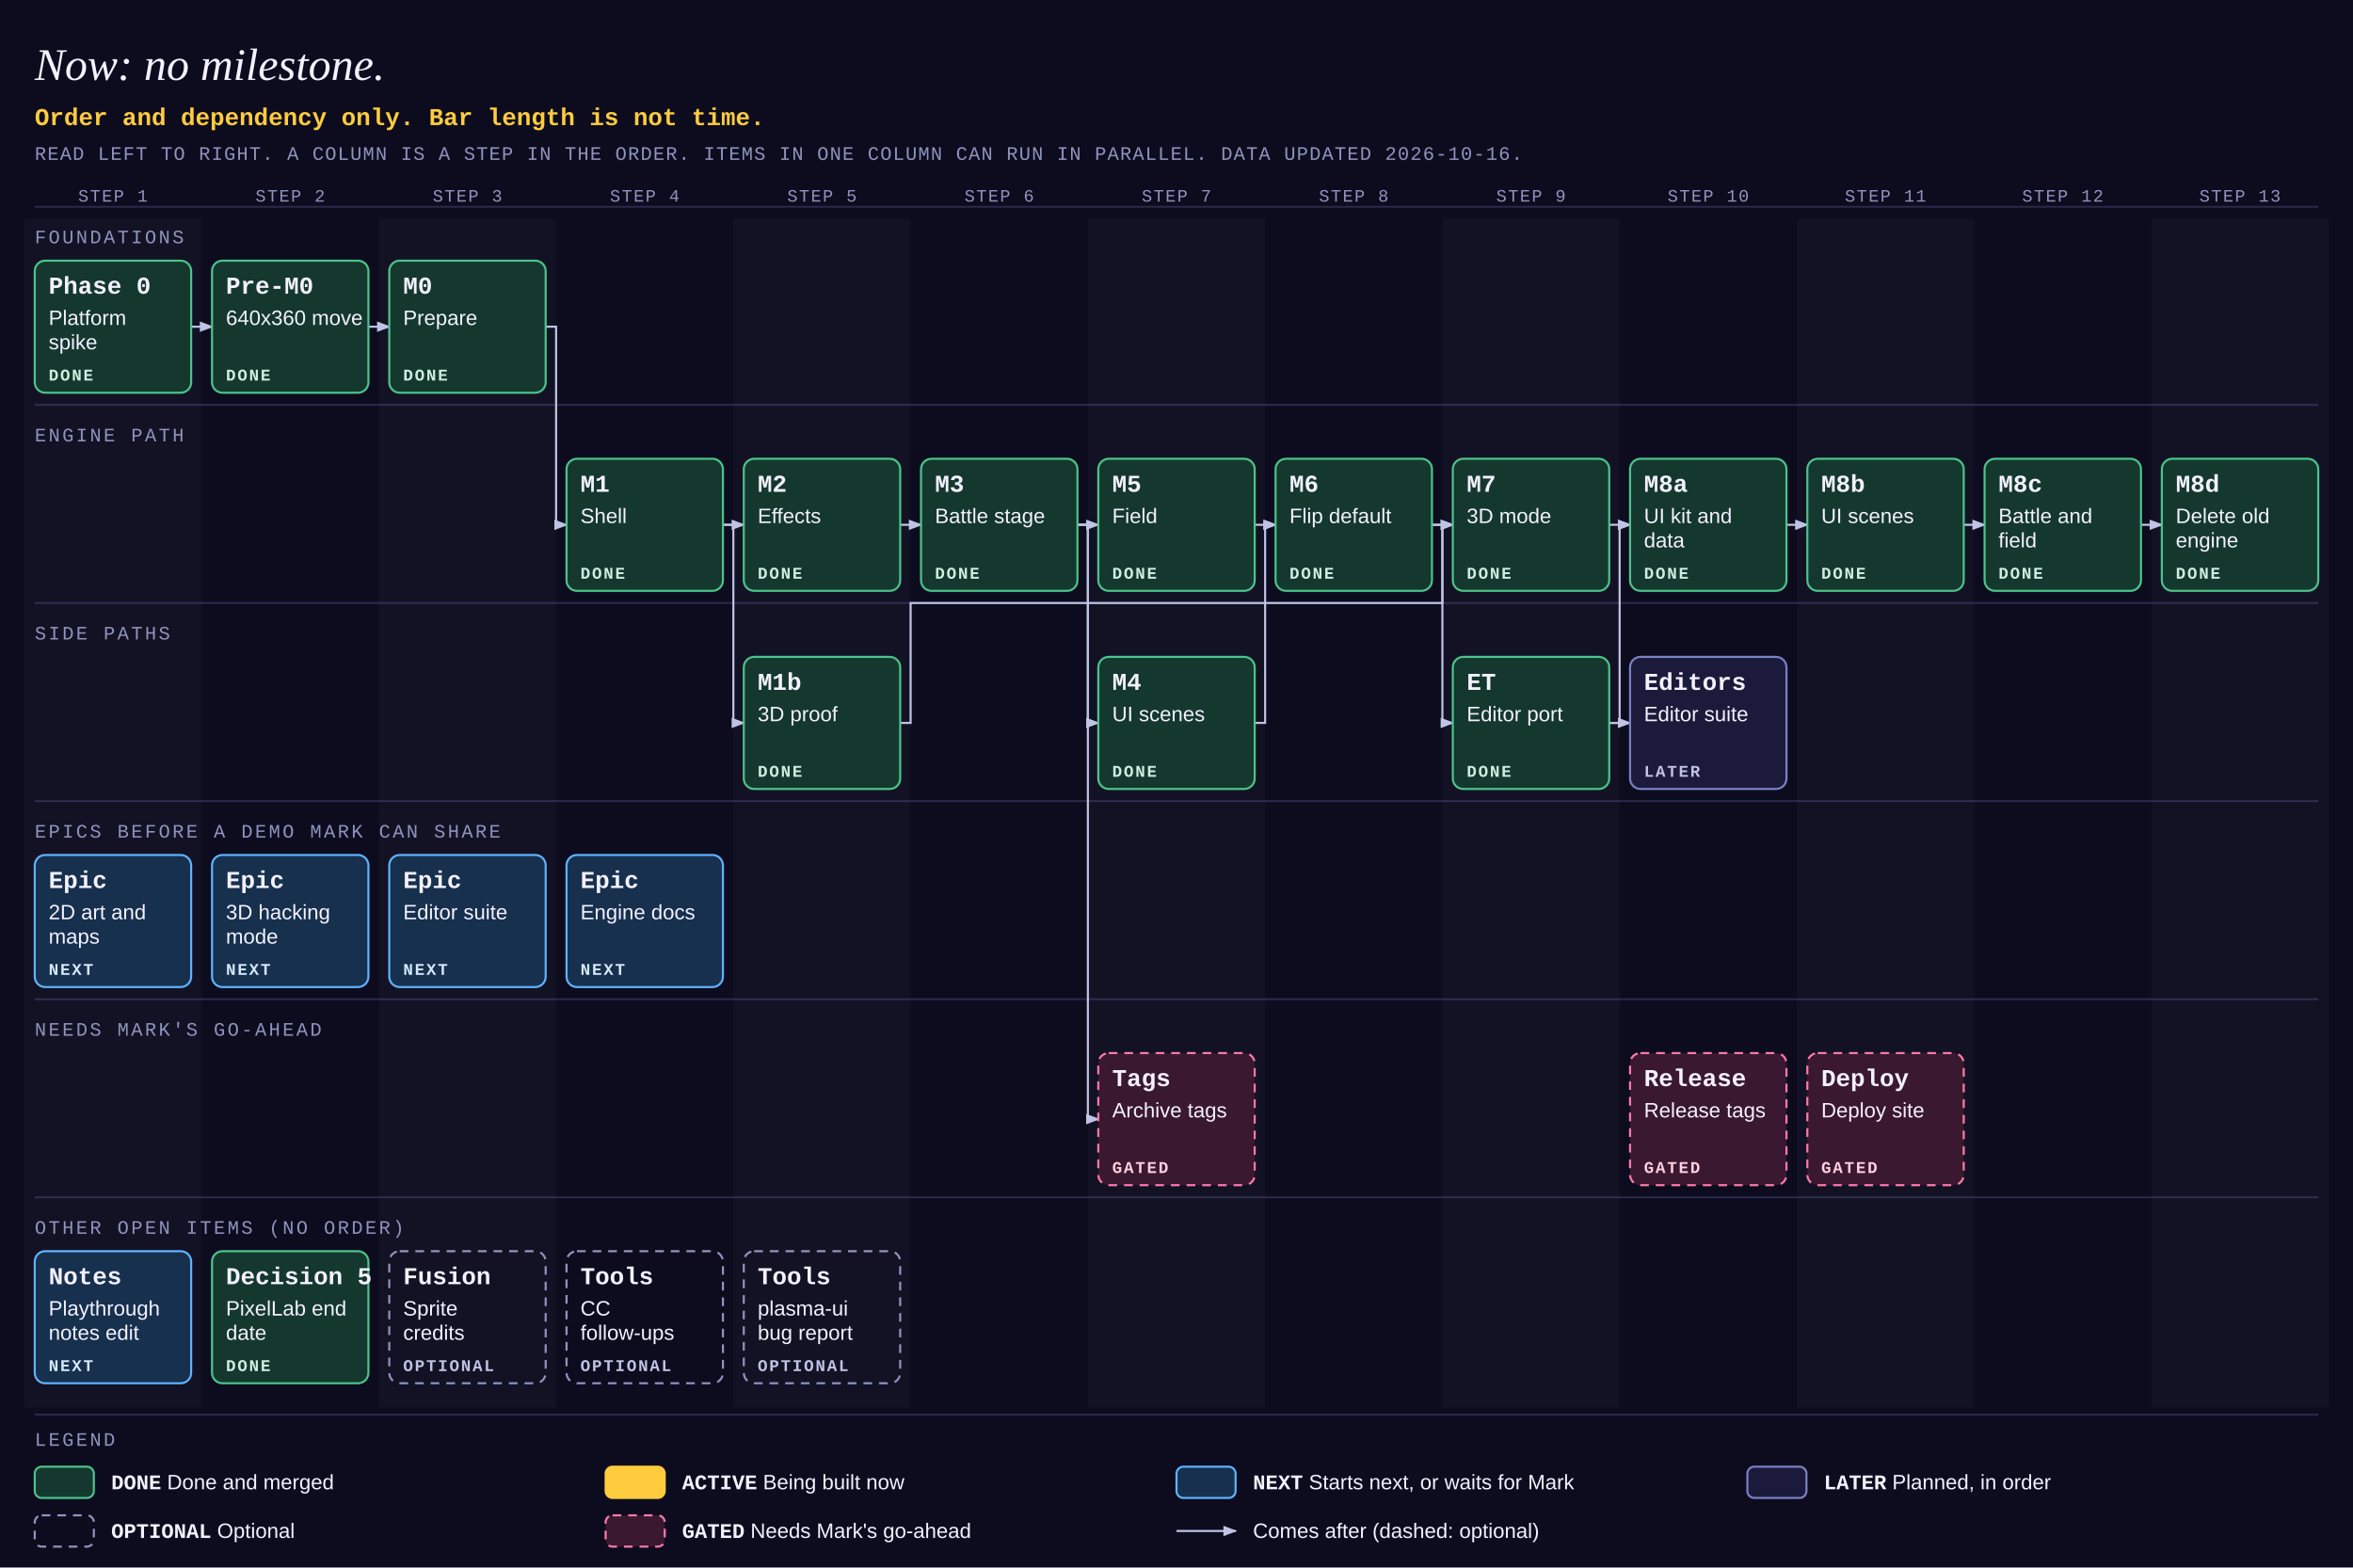
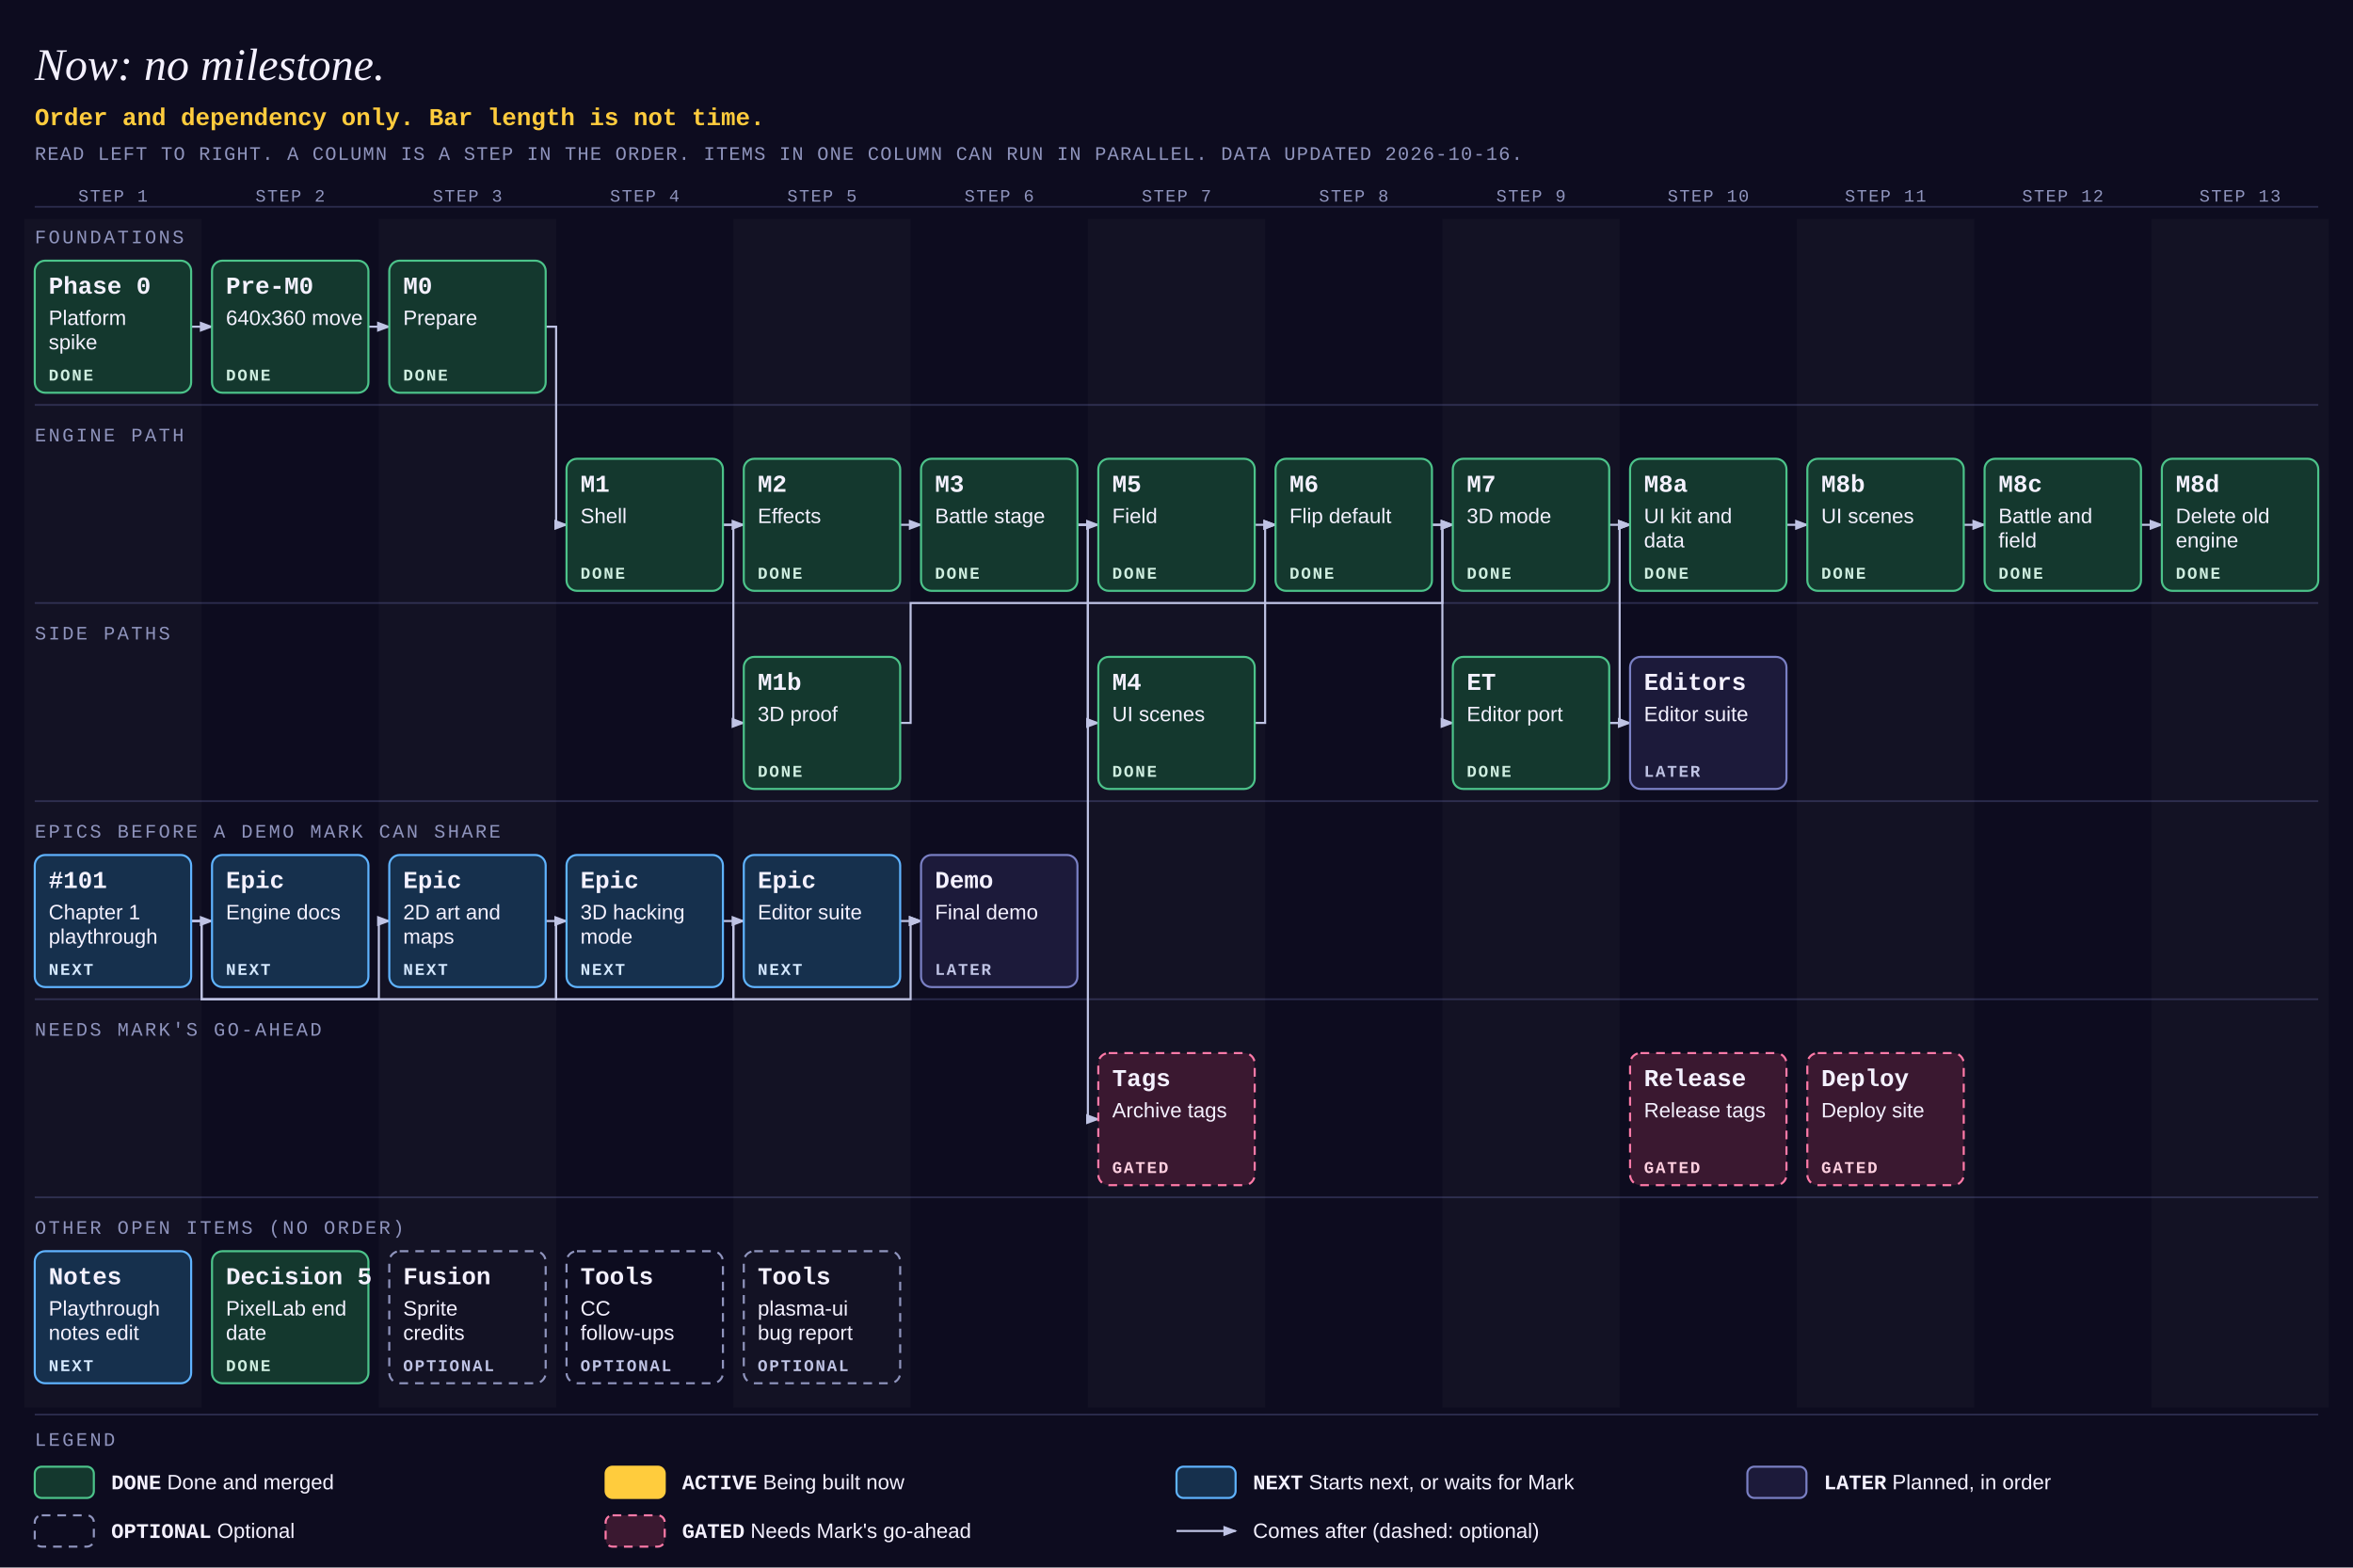
<svg xmlns="http://www.w3.org/2000/svg" viewBox="0 0 1354 902" width="1354" height="902" role="img" aria-labelledby="roadmap-title roadmap-desc">
  <defs>
    <marker id="arrow" markerWidth="8" markerHeight="6" refX="7" refY="3" orient="auto" markerUnits="userSpaceOnUse">
      <polygon points="0 0, 8 3, 0 6" fill="#bfc3e4" />
    </marker>
  </defs>
  <rect width="1354" height="902" fill="#0d0c1f" />
  <text x="20" y="46" fill="#f4f1ff" font-size="26" font-style="italic" font-family="'Instrument Serif', Georgia, 'Times New Roman', serif">Now: no milestone.</text>
  <text x="20" y="72" fill="#ffcc3d" font-size="14" font-weight="600" font-family="'Geist Mono', ui-monospace, Consolas, 'Courier New', monospace">Order and dependency only. Bar length is not time.</text>
  <text x="20" y="92" fill="#8f94bd" font-size="11" font-family="'Geist Mono', ui-monospace, Consolas, 'Courier New', monospace" letter-spacing="0.06em">READ LEFT TO RIGHT. A COLUMN IS A STEP IN THE ORDER. ITEMS IN ONE COLUMN CAN RUN IN PARALLEL. DATA UPDATED 2026-10-16.</text>
  <rect x="14" y="126" width="102" height="684" fill="#ffffff" fill-opacity="0.025" />
  <text x="65" y="116" fill="#8f94bd" font-size="10" text-anchor="middle" font-family="'Geist Mono', ui-monospace, Consolas, 'Courier New', monospace" letter-spacing="0.08em">STEP 1</text>
  <text x="167" y="116" fill="#8f94bd" font-size="10" text-anchor="middle" font-family="'Geist Mono', ui-monospace, Consolas, 'Courier New', monospace" letter-spacing="0.08em">STEP 2</text>
  <rect x="218" y="126" width="102" height="684" fill="#ffffff" fill-opacity="0.025" />
  <text x="269" y="116" fill="#8f94bd" font-size="10" text-anchor="middle" font-family="'Geist Mono', ui-monospace, Consolas, 'Courier New', monospace" letter-spacing="0.08em">STEP 3</text>
  <text x="371" y="116" fill="#8f94bd" font-size="10" text-anchor="middle" font-family="'Geist Mono', ui-monospace, Consolas, 'Courier New', monospace" letter-spacing="0.08em">STEP 4</text>
  <rect x="422" y="126" width="102" height="684" fill="#ffffff" fill-opacity="0.025" />
  <text x="473" y="116" fill="#8f94bd" font-size="10" text-anchor="middle" font-family="'Geist Mono', ui-monospace, Consolas, 'Courier New', monospace" letter-spacing="0.08em">STEP 5</text>
  <text x="575" y="116" fill="#8f94bd" font-size="10" text-anchor="middle" font-family="'Geist Mono', ui-monospace, Consolas, 'Courier New', monospace" letter-spacing="0.08em">STEP 6</text>
  <rect x="626" y="126" width="102" height="684" fill="#ffffff" fill-opacity="0.025" />
  <text x="677" y="116" fill="#8f94bd" font-size="10" text-anchor="middle" font-family="'Geist Mono', ui-monospace, Consolas, 'Courier New', monospace" letter-spacing="0.08em">STEP 7</text>
  <text x="779" y="116" fill="#8f94bd" font-size="10" text-anchor="middle" font-family="'Geist Mono', ui-monospace, Consolas, 'Courier New', monospace" letter-spacing="0.08em">STEP 8</text>
  <rect x="830" y="126" width="102" height="684" fill="#ffffff" fill-opacity="0.025" />
  <text x="881" y="116" fill="#8f94bd" font-size="10" text-anchor="middle" font-family="'Geist Mono', ui-monospace, Consolas, 'Courier New', monospace" letter-spacing="0.08em">STEP 9</text>
  <text x="983" y="116" fill="#8f94bd" font-size="10" text-anchor="middle" font-family="'Geist Mono', ui-monospace, Consolas, 'Courier New', monospace" letter-spacing="0.08em">STEP 10</text>
  <rect x="1034" y="126" width="102" height="684" fill="#ffffff" fill-opacity="0.025" />
  <text x="1085" y="116" fill="#8f94bd" font-size="10" text-anchor="middle" font-family="'Geist Mono', ui-monospace, Consolas, 'Courier New', monospace" letter-spacing="0.08em">STEP 11</text>
  <text x="1187" y="116" fill="#8f94bd" font-size="10" text-anchor="middle" font-family="'Geist Mono', ui-monospace, Consolas, 'Courier New', monospace" letter-spacing="0.08em">STEP 12</text>
  <rect x="1238" y="126" width="102" height="684" fill="#ffffff" fill-opacity="0.025" />
  <text x="1289" y="116" fill="#8f94bd" font-size="10" text-anchor="middle" font-family="'Geist Mono', ui-monospace, Consolas, 'Courier New', monospace" letter-spacing="0.08em">STEP 13</text>
  <line x1="20" y1="119" x2="1334" y2="119" stroke="#7a80c4" stroke-opacity="0.28" />
  <text x="20" y="140" fill="#8f94bd" font-size="11" font-family="'Geist Mono', ui-monospace, Consolas, 'Courier New', monospace" letter-spacing="0.12em">FOUNDATIONS</text>
  <line x1="20" y1="233" x2="1334" y2="233" stroke="#7a80c4" stroke-opacity="0.28" />
  <text x="20" y="254" fill="#8f94bd" font-size="11" font-family="'Geist Mono', ui-monospace, Consolas, 'Courier New', monospace" letter-spacing="0.12em">ENGINE PATH</text>
  <line x1="20" y1="347" x2="1334" y2="347" stroke="#7a80c4" stroke-opacity="0.28" />
  <text x="20" y="368" fill="#8f94bd" font-size="11" font-family="'Geist Mono', ui-monospace, Consolas, 'Courier New', monospace" letter-spacing="0.12em">SIDE PATHS</text>
  <line x1="20" y1="461" x2="1334" y2="461" stroke="#7a80c4" stroke-opacity="0.28" />
  <text x="20" y="482" fill="#8f94bd" font-size="11" font-family="'Geist Mono', ui-monospace, Consolas, 'Courier New', monospace" letter-spacing="0.12em">EPICS BEFORE A DEMO MARK CAN SHARE</text>
  <line x1="20" y1="575" x2="1334" y2="575" stroke="#7a80c4" stroke-opacity="0.28" />
  <text x="20" y="596" fill="#8f94bd" font-size="11" font-family="'Geist Mono', ui-monospace, Consolas, 'Courier New', monospace" letter-spacing="0.12em">NEEDS MARK'S GO-AHEAD</text>
  <line x1="20" y1="689" x2="1334" y2="689" stroke="#7a80c4" stroke-opacity="0.28" />
  <text x="20" y="710" fill="#8f94bd" font-size="11" font-family="'Geist Mono', ui-monospace, Consolas, 'Courier New', monospace" letter-spacing="0.12em">OTHER OPEN ITEMS (NO ORDER)</text>
  <path d="M 110 188 H 122" fill="none" stroke="#bfc3e4" stroke-width="1.2" marker-end="url(#arrow)" />
  <path d="M 212 188 H 224" fill="none" stroke="#bfc3e4" stroke-width="1.2" marker-end="url(#arrow)" />
  <path d="M 314 188 H 320 V 302 H 326" fill="none" stroke="#bfc3e4" stroke-width="1.2" marker-end="url(#arrow)" />
  <path d="M 416 302 H 428" fill="none" stroke="#bfc3e4" stroke-width="1.2" marker-end="url(#arrow)" />
  <path d="M 518 302 H 530" fill="none" stroke="#bfc3e4" stroke-width="1.2" marker-end="url(#arrow)" />
  <path d="M 620 302 H 632" fill="none" stroke="#bfc3e4" stroke-width="1.2" marker-end="url(#arrow)" />
  <path d="M 722 302 H 734" fill="none" stroke="#bfc3e4" stroke-width="1.2" marker-end="url(#arrow)" />
  <path d="M 722 416 H 728 V 302 H 734" fill="none" stroke="#bfc3e4" stroke-width="1.2" marker-end="url(#arrow)" />
  <path d="M 824 302 H 836" fill="none" stroke="#bfc3e4" stroke-width="1.2" marker-end="url(#arrow)" />
  <path d="M 518 416 H 524 V 347 H 830 V 302 H 836" fill="none" stroke="#bfc3e4" stroke-width="1.2" marker-end="url(#arrow)" />
  <path d="M 824 302 H 830 V 416 H 836" fill="none" stroke="#bfc3e4" stroke-width="1.2" marker-end="url(#arrow)" />
  <path d="M 926 302 H 938" fill="none" stroke="#bfc3e4" stroke-width="1.2" marker-end="url(#arrow)" />
  <path d="M 926 416 H 932 V 302 H 938" fill="none" stroke="#bfc3e4" stroke-width="1.2" marker-end="url(#arrow)" />
  <path d="M 1028 302 H 1040" fill="none" stroke="#bfc3e4" stroke-width="1.2" marker-end="url(#arrow)" />
  <path d="M 1130 302 H 1142" fill="none" stroke="#bfc3e4" stroke-width="1.2" marker-end="url(#arrow)" />
  <path d="M 1232 302 H 1244" fill="none" stroke="#bfc3e4" stroke-width="1.2" marker-end="url(#arrow)" />
  <path d="M 416 302 H 422 V 416 H 428" fill="none" stroke="#bfc3e4" stroke-width="1.2" marker-end="url(#arrow)" />
  <path d="M 620 302 H 626 V 416 H 632" fill="none" stroke="#bfc3e4" stroke-width="1.2" marker-end="url(#arrow)" />
  <path d="M 620 302 H 626 V 644 H 632" fill="none" stroke="#bfc3e4" stroke-width="1.2" marker-end="url(#arrow)" />
  <path d="M 926 416 H 938" fill="none" stroke="#bfc3e4" stroke-width="1.2" marker-end="url(#arrow)" />
+   <path d="M 110 530 H 116 V 575 H 218 V 530 H 224" fill="none" stroke="#bfc3e4" stroke-width="1.2" marker-end="url(#arrow)" />
+   <path d="M 110 530 H 116 V 575 H 320 V 530 H 326" fill="none" stroke="#bfc3e4" stroke-width="1.2" marker-end="url(#arrow)" />
+   <path d="M 314 530 H 320 V 575 H 422 V 530 H 428" fill="none" stroke="#bfc3e4" stroke-width="1.2" marker-end="url(#arrow)" />
+   <path d="M 110 530 H 122" fill="none" stroke="#bfc3e4" stroke-width="1.2" marker-end="url(#arrow)" />
+   <path d="M 518 530 H 530" fill="none" stroke="#bfc3e4" stroke-width="1.2" marker-end="url(#arrow)" />
+   <path d="M 416 530 H 422 V 575 H 524 V 530 H 530" fill="none" stroke="#bfc3e4" stroke-width="1.2" marker-end="url(#arrow)" />
  <g id="item-Phase-0">
    <rect x="20" y="150" width="90" height="76" rx="6" fill="#14382e" stroke="#4cc38a" stroke-width="1.2" />
    <text x="28" y="169" fill="#f4f1ff" font-size="14" font-weight="700" font-family="'Geist Mono', ui-monospace, Consolas, 'Courier New', monospace">Phase 0</text>
    <text x="28" y="187" fill="#f4f1ff" font-size="12" font-family="Geist, 'Segoe UI', system-ui, -apple-system, Arial, sans-serif">Platform</text>
    <text x="28" y="201" fill="#f4f1ff" font-size="12" font-family="Geist, 'Segoe UI', system-ui, -apple-system, Arial, sans-serif">spike</text>
    <text x="28" y="219" fill="#cfeee0" font-size="9.5" font-weight="600" font-family="'Geist Mono', ui-monospace, Consolas, 'Courier New', monospace" letter-spacing="0.1em">DONE</text>
  </g>
  <g id="item-Pre-M0">
    <rect x="122" y="150" width="90" height="76" rx="6" fill="#14382e" stroke="#4cc38a" stroke-width="1.2" />
    <text x="130" y="169" fill="#f4f1ff" font-size="14" font-weight="700" font-family="'Geist Mono', ui-monospace, Consolas, 'Courier New', monospace">Pre-M0</text>
    <text x="130" y="187" fill="#f4f1ff" font-size="12" font-family="Geist, 'Segoe UI', system-ui, -apple-system, Arial, sans-serif">640x360 move</text>
    <text x="130" y="219" fill="#cfeee0" font-size="9.5" font-weight="600" font-family="'Geist Mono', ui-monospace, Consolas, 'Courier New', monospace" letter-spacing="0.1em">DONE</text>
  </g>
  <g id="item-M0">
    <rect x="224" y="150" width="90" height="76" rx="6" fill="#14382e" stroke="#4cc38a" stroke-width="1.2" />
    <text x="232" y="169" fill="#f4f1ff" font-size="14" font-weight="700" font-family="'Geist Mono', ui-monospace, Consolas, 'Courier New', monospace">M0</text>
    <text x="232" y="187" fill="#f4f1ff" font-size="12" font-family="Geist, 'Segoe UI', system-ui, -apple-system, Arial, sans-serif">Prepare</text>
    <text x="232" y="219" fill="#cfeee0" font-size="9.5" font-weight="600" font-family="'Geist Mono', ui-monospace, Consolas, 'Courier New', monospace" letter-spacing="0.1em">DONE</text>
  </g>
  <g id="item-M1">
    <rect x="326" y="264" width="90" height="76" rx="6" fill="#14382e" stroke="#4cc38a" stroke-width="1.2" />
    <text x="334" y="283" fill="#f4f1ff" font-size="14" font-weight="700" font-family="'Geist Mono', ui-monospace, Consolas, 'Courier New', monospace">M1</text>
    <text x="334" y="301" fill="#f4f1ff" font-size="12" font-family="Geist, 'Segoe UI', system-ui, -apple-system, Arial, sans-serif">Shell</text>
    <text x="334" y="333" fill="#cfeee0" font-size="9.5" font-weight="600" font-family="'Geist Mono', ui-monospace, Consolas, 'Courier New', monospace" letter-spacing="0.1em">DONE</text>
  </g>
  <g id="item-M2">
    <rect x="428" y="264" width="90" height="76" rx="6" fill="#14382e" stroke="#4cc38a" stroke-width="1.2" />
    <text x="436" y="283" fill="#f4f1ff" font-size="14" font-weight="700" font-family="'Geist Mono', ui-monospace, Consolas, 'Courier New', monospace">M2</text>
    <text x="436" y="301" fill="#f4f1ff" font-size="12" font-family="Geist, 'Segoe UI', system-ui, -apple-system, Arial, sans-serif">Effects</text>
    <text x="436" y="333" fill="#cfeee0" font-size="9.5" font-weight="600" font-family="'Geist Mono', ui-monospace, Consolas, 'Courier New', monospace" letter-spacing="0.1em">DONE</text>
  </g>
  <g id="item-M3">
    <rect x="530" y="264" width="90" height="76" rx="6" fill="#14382e" stroke="#4cc38a" stroke-width="1.2" />
    <text x="538" y="283" fill="#f4f1ff" font-size="14" font-weight="700" font-family="'Geist Mono', ui-monospace, Consolas, 'Courier New', monospace">M3</text>
    <text x="538" y="301" fill="#f4f1ff" font-size="12" font-family="Geist, 'Segoe UI', system-ui, -apple-system, Arial, sans-serif">Battle stage</text>
    <text x="538" y="333" fill="#cfeee0" font-size="9.5" font-weight="600" font-family="'Geist Mono', ui-monospace, Consolas, 'Courier New', monospace" letter-spacing="0.1em">DONE</text>
  </g>
  <g id="item-M5">
    <rect x="632" y="264" width="90" height="76" rx="6" fill="#14382e" stroke="#4cc38a" stroke-width="1.2" />
    <text x="640" y="283" fill="#f4f1ff" font-size="14" font-weight="700" font-family="'Geist Mono', ui-monospace, Consolas, 'Courier New', monospace">M5</text>
    <text x="640" y="301" fill="#f4f1ff" font-size="12" font-family="Geist, 'Segoe UI', system-ui, -apple-system, Arial, sans-serif">Field</text>
    <text x="640" y="333" fill="#cfeee0" font-size="9.5" font-weight="600" font-family="'Geist Mono', ui-monospace, Consolas, 'Courier New', monospace" letter-spacing="0.1em">DONE</text>
  </g>
  <g id="item-M6">
    <rect x="734" y="264" width="90" height="76" rx="6" fill="#14382e" stroke="#4cc38a" stroke-width="1.2" />
    <text x="742" y="283" fill="#f4f1ff" font-size="14" font-weight="700" font-family="'Geist Mono', ui-monospace, Consolas, 'Courier New', monospace">M6</text>
    <text x="742" y="301" fill="#f4f1ff" font-size="12" font-family="Geist, 'Segoe UI', system-ui, -apple-system, Arial, sans-serif">Flip default</text>
    <text x="742" y="333" fill="#cfeee0" font-size="9.5" font-weight="600" font-family="'Geist Mono', ui-monospace, Consolas, 'Courier New', monospace" letter-spacing="0.1em">DONE</text>
  </g>
  <g id="item-M7">
    <rect x="836" y="264" width="90" height="76" rx="6" fill="#14382e" stroke="#4cc38a" stroke-width="1.2" />
    <text x="844" y="283" fill="#f4f1ff" font-size="14" font-weight="700" font-family="'Geist Mono', ui-monospace, Consolas, 'Courier New', monospace">M7</text>
    <text x="844" y="301" fill="#f4f1ff" font-size="12" font-family="Geist, 'Segoe UI', system-ui, -apple-system, Arial, sans-serif">3D mode</text>
    <text x="844" y="333" fill="#cfeee0" font-size="9.5" font-weight="600" font-family="'Geist Mono', ui-monospace, Consolas, 'Courier New', monospace" letter-spacing="0.1em">DONE</text>
  </g>
  <g id="item-ET">
    <rect x="836" y="378" width="90" height="76" rx="6" fill="#14382e" stroke="#4cc38a" stroke-width="1.2" />
    <text x="844" y="397" fill="#f4f1ff" font-size="14" font-weight="700" font-family="'Geist Mono', ui-monospace, Consolas, 'Courier New', monospace">ET</text>
    <text x="844" y="415" fill="#f4f1ff" font-size="12" font-family="Geist, 'Segoe UI', system-ui, -apple-system, Arial, sans-serif">Editor port</text>
    <text x="844" y="447" fill="#cfeee0" font-size="9.5" font-weight="600" font-family="'Geist Mono', ui-monospace, Consolas, 'Courier New', monospace" letter-spacing="0.1em">DONE</text>
  </g>
  <g id="item-M8a">
    <rect x="938" y="264" width="90" height="76" rx="6" fill="#14382e" stroke="#4cc38a" stroke-width="1.2" />
    <text x="946" y="283" fill="#f4f1ff" font-size="14" font-weight="700" font-family="'Geist Mono', ui-monospace, Consolas, 'Courier New', monospace">M8a</text>
    <text x="946" y="301" fill="#f4f1ff" font-size="12" font-family="Geist, 'Segoe UI', system-ui, -apple-system, Arial, sans-serif">UI kit and</text>
    <text x="946" y="315" fill="#f4f1ff" font-size="12" font-family="Geist, 'Segoe UI', system-ui, -apple-system, Arial, sans-serif">data</text>
    <text x="946" y="333" fill="#cfeee0" font-size="9.5" font-weight="600" font-family="'Geist Mono', ui-monospace, Consolas, 'Courier New', monospace" letter-spacing="0.1em">DONE</text>
  </g>
  <g id="item-M8b">
    <rect x="1040" y="264" width="90" height="76" rx="6" fill="#14382e" stroke="#4cc38a" stroke-width="1.2" />
    <text x="1048" y="283" fill="#f4f1ff" font-size="14" font-weight="700" font-family="'Geist Mono', ui-monospace, Consolas, 'Courier New', monospace">M8b</text>
    <text x="1048" y="301" fill="#f4f1ff" font-size="12" font-family="Geist, 'Segoe UI', system-ui, -apple-system, Arial, sans-serif">UI scenes</text>
    <text x="1048" y="333" fill="#cfeee0" font-size="9.5" font-weight="600" font-family="'Geist Mono', ui-monospace, Consolas, 'Courier New', monospace" letter-spacing="0.1em">DONE</text>
  </g>
  <g id="item-M8c">
    <rect x="1142" y="264" width="90" height="76" rx="6" fill="#14382e" stroke="#4cc38a" stroke-width="1.2" />
    <text x="1150" y="283" fill="#f4f1ff" font-size="14" font-weight="700" font-family="'Geist Mono', ui-monospace, Consolas, 'Courier New', monospace">M8c</text>
    <text x="1150" y="301" fill="#f4f1ff" font-size="12" font-family="Geist, 'Segoe UI', system-ui, -apple-system, Arial, sans-serif">Battle and</text>
    <text x="1150" y="315" fill="#f4f1ff" font-size="12" font-family="Geist, 'Segoe UI', system-ui, -apple-system, Arial, sans-serif">field</text>
    <text x="1150" y="333" fill="#cfeee0" font-size="9.5" font-weight="600" font-family="'Geist Mono', ui-monospace, Consolas, 'Courier New', monospace" letter-spacing="0.1em">DONE</text>
  </g>
  <g id="item-M8d">
    <rect x="1244" y="264" width="90" height="76" rx="6" fill="#14382e" stroke="#4cc38a" stroke-width="1.2" />
    <text x="1252" y="283" fill="#f4f1ff" font-size="14" font-weight="700" font-family="'Geist Mono', ui-monospace, Consolas, 'Courier New', monospace">M8d</text>
    <text x="1252" y="301" fill="#f4f1ff" font-size="12" font-family="Geist, 'Segoe UI', system-ui, -apple-system, Arial, sans-serif">Delete old</text>
    <text x="1252" y="315" fill="#f4f1ff" font-size="12" font-family="Geist, 'Segoe UI', system-ui, -apple-system, Arial, sans-serif">engine</text>
    <text x="1252" y="333" fill="#cfeee0" font-size="9.5" font-weight="600" font-family="'Geist Mono', ui-monospace, Consolas, 'Courier New', monospace" letter-spacing="0.1em">DONE</text>
  </g>
  <g id="item-M1b">
    <rect x="428" y="378" width="90" height="76" rx="6" fill="#14382e" stroke="#4cc38a" stroke-width="1.2" />
    <text x="436" y="397" fill="#f4f1ff" font-size="14" font-weight="700" font-family="'Geist Mono', ui-monospace, Consolas, 'Courier New', monospace">M1b</text>
    <text x="436" y="415" fill="#f4f1ff" font-size="12" font-family="Geist, 'Segoe UI', system-ui, -apple-system, Arial, sans-serif">3D proof</text>
    <text x="436" y="447" fill="#cfeee0" font-size="9.5" font-weight="600" font-family="'Geist Mono', ui-monospace, Consolas, 'Courier New', monospace" letter-spacing="0.1em">DONE</text>
  </g>
  <g id="item-M4">
    <rect x="632" y="378" width="90" height="76" rx="6" fill="#14382e" stroke="#4cc38a" stroke-width="1.2" />
    <text x="640" y="397" fill="#f4f1ff" font-size="14" font-weight="700" font-family="'Geist Mono', ui-monospace, Consolas, 'Courier New', monospace">M4</text>
    <text x="640" y="415" fill="#f4f1ff" font-size="12" font-family="Geist, 'Segoe UI', system-ui, -apple-system, Arial, sans-serif">UI scenes</text>
    <text x="640" y="447" fill="#cfeee0" font-size="9.5" font-weight="600" font-family="'Geist Mono', ui-monospace, Consolas, 'Courier New', monospace" letter-spacing="0.1em">DONE</text>
  </g>
  <g id="item-archive-tags">
    <rect x="632" y="606" width="90" height="76" rx="6" fill="#3a1830" stroke="#ff7aa8" stroke-width="1.2" stroke-dasharray="5 4" />
    <text x="640" y="625" fill="#f4f1ff" font-size="14" font-weight="700" font-family="'Geist Mono', ui-monospace, Consolas, 'Courier New', monospace">Tags</text>
    <text x="640" y="643" fill="#f4f1ff" font-size="12" font-family="Geist, 'Segoe UI', system-ui, -apple-system, Arial, sans-serif">Archive tags</text>
    <text x="640" y="675" fill="#ffd0e0" font-size="9.5" font-weight="600" font-family="'Geist Mono', ui-monospace, Consolas, 'Courier New', monospace" letter-spacing="0.1em">GATED</text>
  </g>
  <g id="item-release-tags">
    <rect x="938" y="606" width="90" height="76" rx="6" fill="#3a1830" stroke="#ff7aa8" stroke-width="1.2" stroke-dasharray="5 4" />
    <text x="946" y="625" fill="#f4f1ff" font-size="14" font-weight="700" font-family="'Geist Mono', ui-monospace, Consolas, 'Courier New', monospace">Release</text>
    <text x="946" y="643" fill="#f4f1ff" font-size="12" font-family="Geist, 'Segoe UI', system-ui, -apple-system, Arial, sans-serif">Release tags</text>
    <text x="946" y="675" fill="#ffd0e0" font-size="9.5" font-weight="600" font-family="'Geist Mono', ui-monospace, Consolas, 'Courier New', monospace" letter-spacing="0.1em">GATED</text>
  </g>
  <g id="item-deploy">
    <rect x="1040" y="606" width="90" height="76" rx="6" fill="#3a1830" stroke="#ff7aa8" stroke-width="1.2" stroke-dasharray="5 4" />
    <text x="1048" y="625" fill="#f4f1ff" font-size="14" font-weight="700" font-family="'Geist Mono', ui-monospace, Consolas, 'Courier New', monospace">Deploy</text>
    <text x="1048" y="643" fill="#f4f1ff" font-size="12" font-family="Geist, 'Segoe UI', system-ui, -apple-system, Arial, sans-serif">Deploy site</text>
    <text x="1048" y="675" fill="#ffd0e0" font-size="9.5" font-weight="600" font-family="'Geist Mono', ui-monospace, Consolas, 'Courier New', monospace" letter-spacing="0.1em">GATED</text>
  </g>
  <g id="item-playthrough-notes">
    <rect x="20" y="720" width="90" height="76" rx="6" fill="#16304d" stroke="#5fb3ff" stroke-width="1.2" />
    <text x="28" y="739" fill="#f4f1ff" font-size="14" font-weight="700" font-family="'Geist Mono', ui-monospace, Consolas, 'Courier New', monospace">Notes</text>
    <text x="28" y="757" fill="#f4f1ff" font-size="12" font-family="Geist, 'Segoe UI', system-ui, -apple-system, Arial, sans-serif">Playthrough</text>
    <text x="28" y="771" fill="#f4f1ff" font-size="12" font-family="Geist, 'Segoe UI', system-ui, -apple-system, Arial, sans-serif">notes edit</text>
    <text x="28" y="789" fill="#d4e8ff" font-size="9.5" font-weight="600" font-family="'Geist Mono', ui-monospace, Consolas, 'Courier New', monospace" letter-spacing="0.1em">NEXT</text>
  </g>
  <g id="item-pixellab-end">
    <rect x="122" y="720" width="90" height="76" rx="6" fill="#14382e" stroke="#4cc38a" stroke-width="1.2" />
    <text x="130" y="739" fill="#f4f1ff" font-size="14" font-weight="700" font-family="'Geist Mono', ui-monospace, Consolas, 'Courier New', monospace">Decision 5</text>
    <text x="130" y="757" fill="#f4f1ff" font-size="12" font-family="Geist, 'Segoe UI', system-ui, -apple-system, Arial, sans-serif">PixelLab end</text>
    <text x="130" y="771" fill="#f4f1ff" font-size="12" font-family="Geist, 'Segoe UI', system-ui, -apple-system, Arial, sans-serif">date</text>
    <text x="130" y="789" fill="#cfeee0" font-size="9.5" font-weight="600" font-family="'Geist Mono', ui-monospace, Consolas, 'Courier New', monospace" letter-spacing="0.1em">DONE</text>
  </g>
  <g id="item-sprite-fusion">
    <rect x="224" y="720" width="90" height="76" rx="6" fill="none" stroke="#8f94bd" stroke-width="1.2" stroke-dasharray="5 4" />
    <text x="232" y="739" fill="#f4f1ff" font-size="14" font-weight="700" font-family="'Geist Mono', ui-monospace, Consolas, 'Courier New', monospace">Fusion</text>
    <text x="232" y="757" fill="#f4f1ff" font-size="12" font-family="Geist, 'Segoe UI', system-ui, -apple-system, Arial, sans-serif">Sprite</text>
    <text x="232" y="771" fill="#f4f1ff" font-size="12" font-family="Geist, 'Segoe UI', system-ui, -apple-system, Arial, sans-serif">credits</text>
    <text x="232" y="789" fill="#bfc3e4" font-size="9.5" font-weight="600" font-family="'Geist Mono', ui-monospace, Consolas, 'Courier New', monospace" letter-spacing="0.1em">OPTIONAL</text>
  </g>
  <g id="item-cc-followups">
    <rect x="326" y="720" width="90" height="76" rx="6" fill="none" stroke="#8f94bd" stroke-width="1.2" stroke-dasharray="5 4" />
    <text x="334" y="739" fill="#f4f1ff" font-size="14" font-weight="700" font-family="'Geist Mono', ui-monospace, Consolas, 'Courier New', monospace">Tools</text>
    <text x="334" y="757" fill="#f4f1ff" font-size="12" font-family="Geist, 'Segoe UI', system-ui, -apple-system, Arial, sans-serif">CC</text>
    <text x="334" y="771" fill="#f4f1ff" font-size="12" font-family="Geist, 'Segoe UI', system-ui, -apple-system, Arial, sans-serif">follow-ups</text>
    <text x="334" y="789" fill="#bfc3e4" font-size="9.5" font-weight="600" font-family="'Geist Mono', ui-monospace, Consolas, 'Courier New', monospace" letter-spacing="0.1em">OPTIONAL</text>
  </g>
  <g id="item-plasma-bug">
    <rect x="428" y="720" width="90" height="76" rx="6" fill="none" stroke="#8f94bd" stroke-width="1.2" stroke-dasharray="5 4" />
    <text x="436" y="739" fill="#f4f1ff" font-size="14" font-weight="700" font-family="'Geist Mono', ui-monospace, Consolas, 'Courier New', monospace">Tools</text>
    <text x="436" y="757" fill="#f4f1ff" font-size="12" font-family="Geist, 'Segoe UI', system-ui, -apple-system, Arial, sans-serif">plasma-ui</text>
    <text x="436" y="771" fill="#f4f1ff" font-size="12" font-family="Geist, 'Segoe UI', system-ui, -apple-system, Arial, sans-serif">bug report</text>
    <text x="436" y="789" fill="#bfc3e4" font-size="9.5" font-weight="600" font-family="'Geist Mono', ui-monospace, Consolas, 'Courier New', monospace" letter-spacing="0.1em">OPTIONAL</text>
  </g>
  <g id="item-Editors">
    <rect x="938" y="378" width="90" height="76" rx="6" fill="#1c1a3a" stroke="#7a80c4" stroke-width="1.2" />
    <text x="946" y="397" fill="#f4f1ff" font-size="14" font-weight="700" font-family="'Geist Mono', ui-monospace, Consolas, 'Courier New', monospace">Editors</text>
    <text x="946" y="415" fill="#f4f1ff" font-size="12" font-family="Geist, 'Segoe UI', system-ui, -apple-system, Arial, sans-serif">Editor suite</text>
    <text x="946" y="447" fill="#bfc3e4" font-size="9.5" font-weight="600" font-family="'Geist Mono', ui-monospace, Consolas, 'Courier New', monospace" letter-spacing="0.1em">LATER</text>
  </g>
+   <g id="item-P101">
+     <rect x="20" y="492" width="90" height="76" rx="6" fill="#16304d" stroke="#5fb3ff" stroke-width="1.2" />
+     <text x="28" y="511" fill="#f4f1ff" font-size="14" font-weight="700" font-family="'Geist Mono', ui-monospace, Consolas, 'Courier New', monospace">#101</text>
+     <text x="28" y="529" fill="#f4f1ff" font-size="12" font-family="Geist, 'Segoe UI', system-ui, -apple-system, Arial, sans-serif">Chapter 1</text>
+     <text x="28" y="543" fill="#f4f1ff" font-size="12" font-family="Geist, 'Segoe UI', system-ui, -apple-system, Arial, sans-serif">playthrough</text>
+     <text x="28" y="561" fill="#d4e8ff" font-size="9.5" font-weight="600" font-family="'Geist Mono', ui-monospace, Consolas, 'Courier New', monospace" letter-spacing="0.1em">NEXT</text>
+   </g>
  <g id="item-E1">
-     <rect x="20" y="492" width="90" height="76" rx="6" fill="#16304d" stroke="#5fb3ff" stroke-width="1.2" />
-     <text x="28" y="511" fill="#f4f1ff" font-size="14" font-weight="700" font-family="'Geist Mono', ui-monospace, Consolas, 'Courier New', monospace">Epic</text>
-     <text x="28" y="529" fill="#f4f1ff" font-size="12" font-family="Geist, 'Segoe UI', system-ui, -apple-system, Arial, sans-serif">2D art and</text>
-     <text x="28" y="543" fill="#f4f1ff" font-size="12" font-family="Geist, 'Segoe UI', system-ui, -apple-system, Arial, sans-serif">maps</text>
-     <text x="28" y="561" fill="#d4e8ff" font-size="9.5" font-weight="600" font-family="'Geist Mono', ui-monospace, Consolas, 'Courier New', monospace" letter-spacing="0.1em">NEXT</text>
+     <rect x="224" y="492" width="90" height="76" rx="6" fill="#16304d" stroke="#5fb3ff" stroke-width="1.2" />
+     <text x="232" y="511" fill="#f4f1ff" font-size="14" font-weight="700" font-family="'Geist Mono', ui-monospace, Consolas, 'Courier New', monospace">Epic</text>
+     <text x="232" y="529" fill="#f4f1ff" font-size="12" font-family="Geist, 'Segoe UI', system-ui, -apple-system, Arial, sans-serif">2D art and</text>
+     <text x="232" y="543" fill="#f4f1ff" font-size="12" font-family="Geist, 'Segoe UI', system-ui, -apple-system, Arial, sans-serif">maps</text>
+     <text x="232" y="561" fill="#d4e8ff" font-size="9.5" font-weight="600" font-family="'Geist Mono', ui-monospace, Consolas, 'Courier New', monospace" letter-spacing="0.1em">NEXT</text>
  </g>
  <g id="item-E2">
+     <rect x="326" y="492" width="90" height="76" rx="6" fill="#16304d" stroke="#5fb3ff" stroke-width="1.2" />
+     <text x="334" y="511" fill="#f4f1ff" font-size="14" font-weight="700" font-family="'Geist Mono', ui-monospace, Consolas, 'Courier New', monospace">Epic</text>
+     <text x="334" y="529" fill="#f4f1ff" font-size="12" font-family="Geist, 'Segoe UI', system-ui, -apple-system, Arial, sans-serif">3D hacking</text>
+     <text x="334" y="543" fill="#f4f1ff" font-size="12" font-family="Geist, 'Segoe UI', system-ui, -apple-system, Arial, sans-serif">mode</text>
+     <text x="334" y="561" fill="#d4e8ff" font-size="9.5" font-weight="600" font-family="'Geist Mono', ui-monospace, Consolas, 'Courier New', monospace" letter-spacing="0.1em">NEXT</text>
+   </g>
+   <g id="item-E3">
+     <rect x="428" y="492" width="90" height="76" rx="6" fill="#16304d" stroke="#5fb3ff" stroke-width="1.2" />
+     <text x="436" y="511" fill="#f4f1ff" font-size="14" font-weight="700" font-family="'Geist Mono', ui-monospace, Consolas, 'Courier New', monospace">Epic</text>
+     <text x="436" y="529" fill="#f4f1ff" font-size="12" font-family="Geist, 'Segoe UI', system-ui, -apple-system, Arial, sans-serif">Editor suite</text>
+     <text x="436" y="561" fill="#d4e8ff" font-size="9.5" font-weight="600" font-family="'Geist Mono', ui-monospace, Consolas, 'Courier New', monospace" letter-spacing="0.1em">NEXT</text>
+   </g>
+   <g id="item-E4">
    <rect x="122" y="492" width="90" height="76" rx="6" fill="#16304d" stroke="#5fb3ff" stroke-width="1.2" />
    <text x="130" y="511" fill="#f4f1ff" font-size="14" font-weight="700" font-family="'Geist Mono', ui-monospace, Consolas, 'Courier New', monospace">Epic</text>
-     <text x="130" y="529" fill="#f4f1ff" font-size="12" font-family="Geist, 'Segoe UI', system-ui, -apple-system, Arial, sans-serif">3D hacking</text>
-     <text x="130" y="543" fill="#f4f1ff" font-size="12" font-family="Geist, 'Segoe UI', system-ui, -apple-system, Arial, sans-serif">mode</text>
+     <text x="130" y="529" fill="#f4f1ff" font-size="12" font-family="Geist, 'Segoe UI', system-ui, -apple-system, Arial, sans-serif">Engine docs</text>
    <text x="130" y="561" fill="#d4e8ff" font-size="9.5" font-weight="600" font-family="'Geist Mono', ui-monospace, Consolas, 'Courier New', monospace" letter-spacing="0.1em">NEXT</text>
  </g>
-   <g id="item-E3">
-     <rect x="224" y="492" width="90" height="76" rx="6" fill="#16304d" stroke="#5fb3ff" stroke-width="1.2" />
-     <text x="232" y="511" fill="#f4f1ff" font-size="14" font-weight="700" font-family="'Geist Mono', ui-monospace, Consolas, 'Courier New', monospace">Epic</text>
-     <text x="232" y="529" fill="#f4f1ff" font-size="12" font-family="Geist, 'Segoe UI', system-ui, -apple-system, Arial, sans-serif">Editor suite</text>
-     <text x="232" y="561" fill="#d4e8ff" font-size="9.5" font-weight="600" font-family="'Geist Mono', ui-monospace, Consolas, 'Courier New', monospace" letter-spacing="0.1em">NEXT</text>
-   </g>
-   <g id="item-E4">
-     <rect x="326" y="492" width="90" height="76" rx="6" fill="#16304d" stroke="#5fb3ff" stroke-width="1.2" />
-     <text x="334" y="511" fill="#f4f1ff" font-size="14" font-weight="700" font-family="'Geist Mono', ui-monospace, Consolas, 'Courier New', monospace">Epic</text>
-     <text x="334" y="529" fill="#f4f1ff" font-size="12" font-family="Geist, 'Segoe UI', system-ui, -apple-system, Arial, sans-serif">Engine docs</text>
-     <text x="334" y="561" fill="#d4e8ff" font-size="9.5" font-weight="600" font-family="'Geist Mono', ui-monospace, Consolas, 'Courier New', monospace" letter-spacing="0.1em">NEXT</text>
+   <g id="item-Demo">
+     <rect x="530" y="492" width="90" height="76" rx="6" fill="#1c1a3a" stroke="#7a80c4" stroke-width="1.2" />
+     <text x="538" y="511" fill="#f4f1ff" font-size="14" font-weight="700" font-family="'Geist Mono', ui-monospace, Consolas, 'Courier New', monospace">Demo</text>
+     <text x="538" y="529" fill="#f4f1ff" font-size="12" font-family="Geist, 'Segoe UI', system-ui, -apple-system, Arial, sans-serif">Final demo</text>
+     <text x="538" y="561" fill="#bfc3e4" font-size="9.5" font-weight="600" font-family="'Geist Mono', ui-monospace, Consolas, 'Courier New', monospace" letter-spacing="0.1em">LATER</text>
  </g>
  <line x1="20" y1="814" x2="1334" y2="814" stroke="#7a80c4" stroke-opacity="0.28" />
  <text x="20" y="832" fill="#8f94bd" font-size="11" font-family="'Geist Mono', ui-monospace, Consolas, 'Courier New', monospace" letter-spacing="0.12em">LEGEND</text>
  <rect x="20" y="844" width="34" height="18" rx="4" fill="#14382e" stroke="#4cc38a" stroke-width="1.2" />
  <text x="64" y="857" fill="#f4f1ff" font-size="12" font-family="Geist, 'Segoe UI', system-ui, -apple-system, Arial, sans-serif">
    <tspan font-family="'Geist Mono', ui-monospace, Consolas, 'Courier New', monospace" font-weight="600">DONE</tspan>  Done and merged</text>
  <rect x="348.5" y="844" width="34" height="18" rx="4" fill="#ffcc3d" stroke="#ffcc3d" stroke-width="1.2" />
  <text x="392.5" y="857" fill="#f4f1ff" font-size="12" font-family="Geist, 'Segoe UI', system-ui, -apple-system, Arial, sans-serif">
    <tspan font-family="'Geist Mono', ui-monospace, Consolas, 'Courier New', monospace" font-weight="600">ACTIVE</tspan>  Being built now</text>
  <rect x="677" y="844" width="34" height="18" rx="4" fill="#16304d" stroke="#5fb3ff" stroke-width="1.2" />
  <text x="721" y="857" fill="#f4f1ff" font-size="12" font-family="Geist, 'Segoe UI', system-ui, -apple-system, Arial, sans-serif">
    <tspan font-family="'Geist Mono', ui-monospace, Consolas, 'Courier New', monospace" font-weight="600">NEXT</tspan>  Starts next, or waits for Mark</text>
  <rect x="1005.5" y="844" width="34" height="18" rx="4" fill="#1c1a3a" stroke="#7a80c4" stroke-width="1.2" />
  <text x="1049.5" y="857" fill="#f4f1ff" font-size="12" font-family="Geist, 'Segoe UI', system-ui, -apple-system, Arial, sans-serif">
    <tspan font-family="'Geist Mono', ui-monospace, Consolas, 'Courier New', monospace" font-weight="600">LATER</tspan>  Planned, in order</text>
  <rect x="20" y="872" width="34" height="18" rx="4" fill="none" stroke="#8f94bd" stroke-width="1.2" stroke-dasharray="5 4" />
  <text x="64" y="885" fill="#f4f1ff" font-size="12" font-family="Geist, 'Segoe UI', system-ui, -apple-system, Arial, sans-serif">
    <tspan font-family="'Geist Mono', ui-monospace, Consolas, 'Courier New', monospace" font-weight="600">OPTIONAL</tspan>  Optional</text>
  <rect x="348.5" y="872" width="34" height="18" rx="4" fill="#3a1830" stroke="#ff7aa8" stroke-width="1.2" stroke-dasharray="5 4" />
  <text x="392.5" y="885" fill="#f4f1ff" font-size="12" font-family="Geist, 'Segoe UI', system-ui, -apple-system, Arial, sans-serif">
    <tspan font-family="'Geist Mono', ui-monospace, Consolas, 'Courier New', monospace" font-weight="600">GATED</tspan>  Needs Mark's go-ahead</text>
  <path d="M 677 881 H 711" fill="none" stroke="#bfc3e4" stroke-width="1.2" marker-end="url(#arrow)" />
  <text x="721" y="885" fill="#f4f1ff" font-size="12" font-family="Geist, 'Segoe UI', system-ui, -apple-system, Arial, sans-serif">Comes after (dashed: optional)</text>
</svg>
